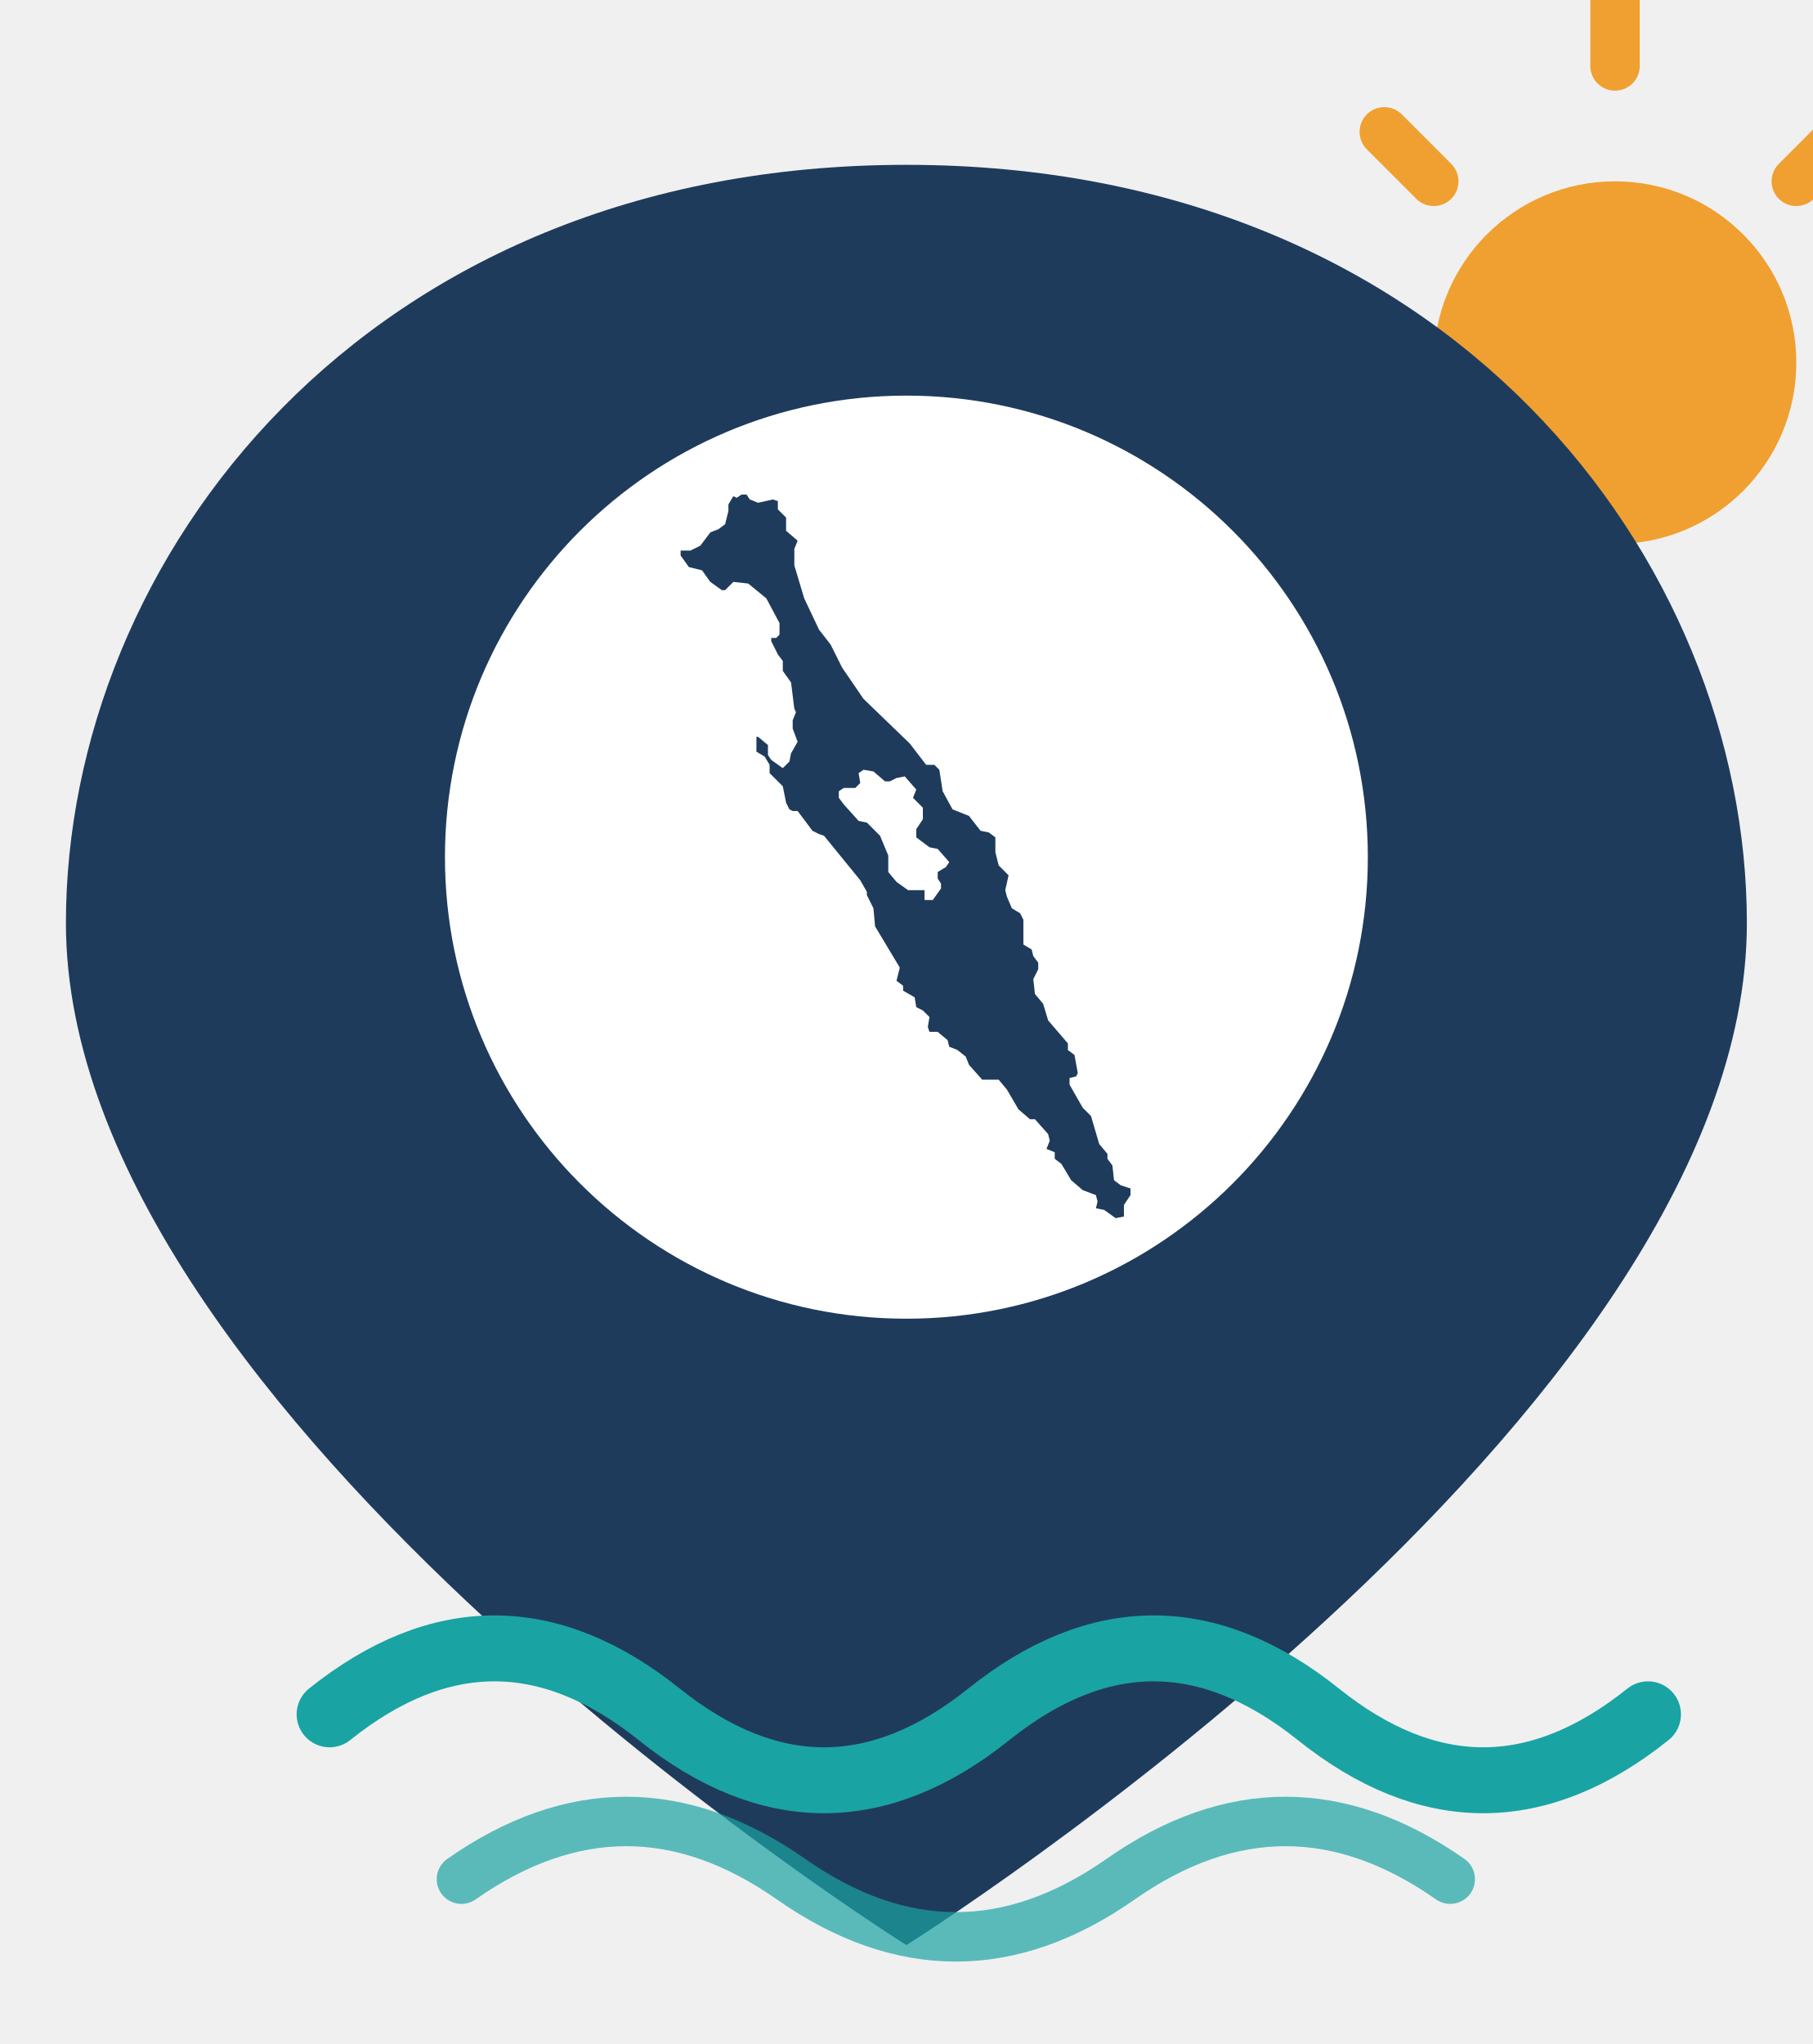
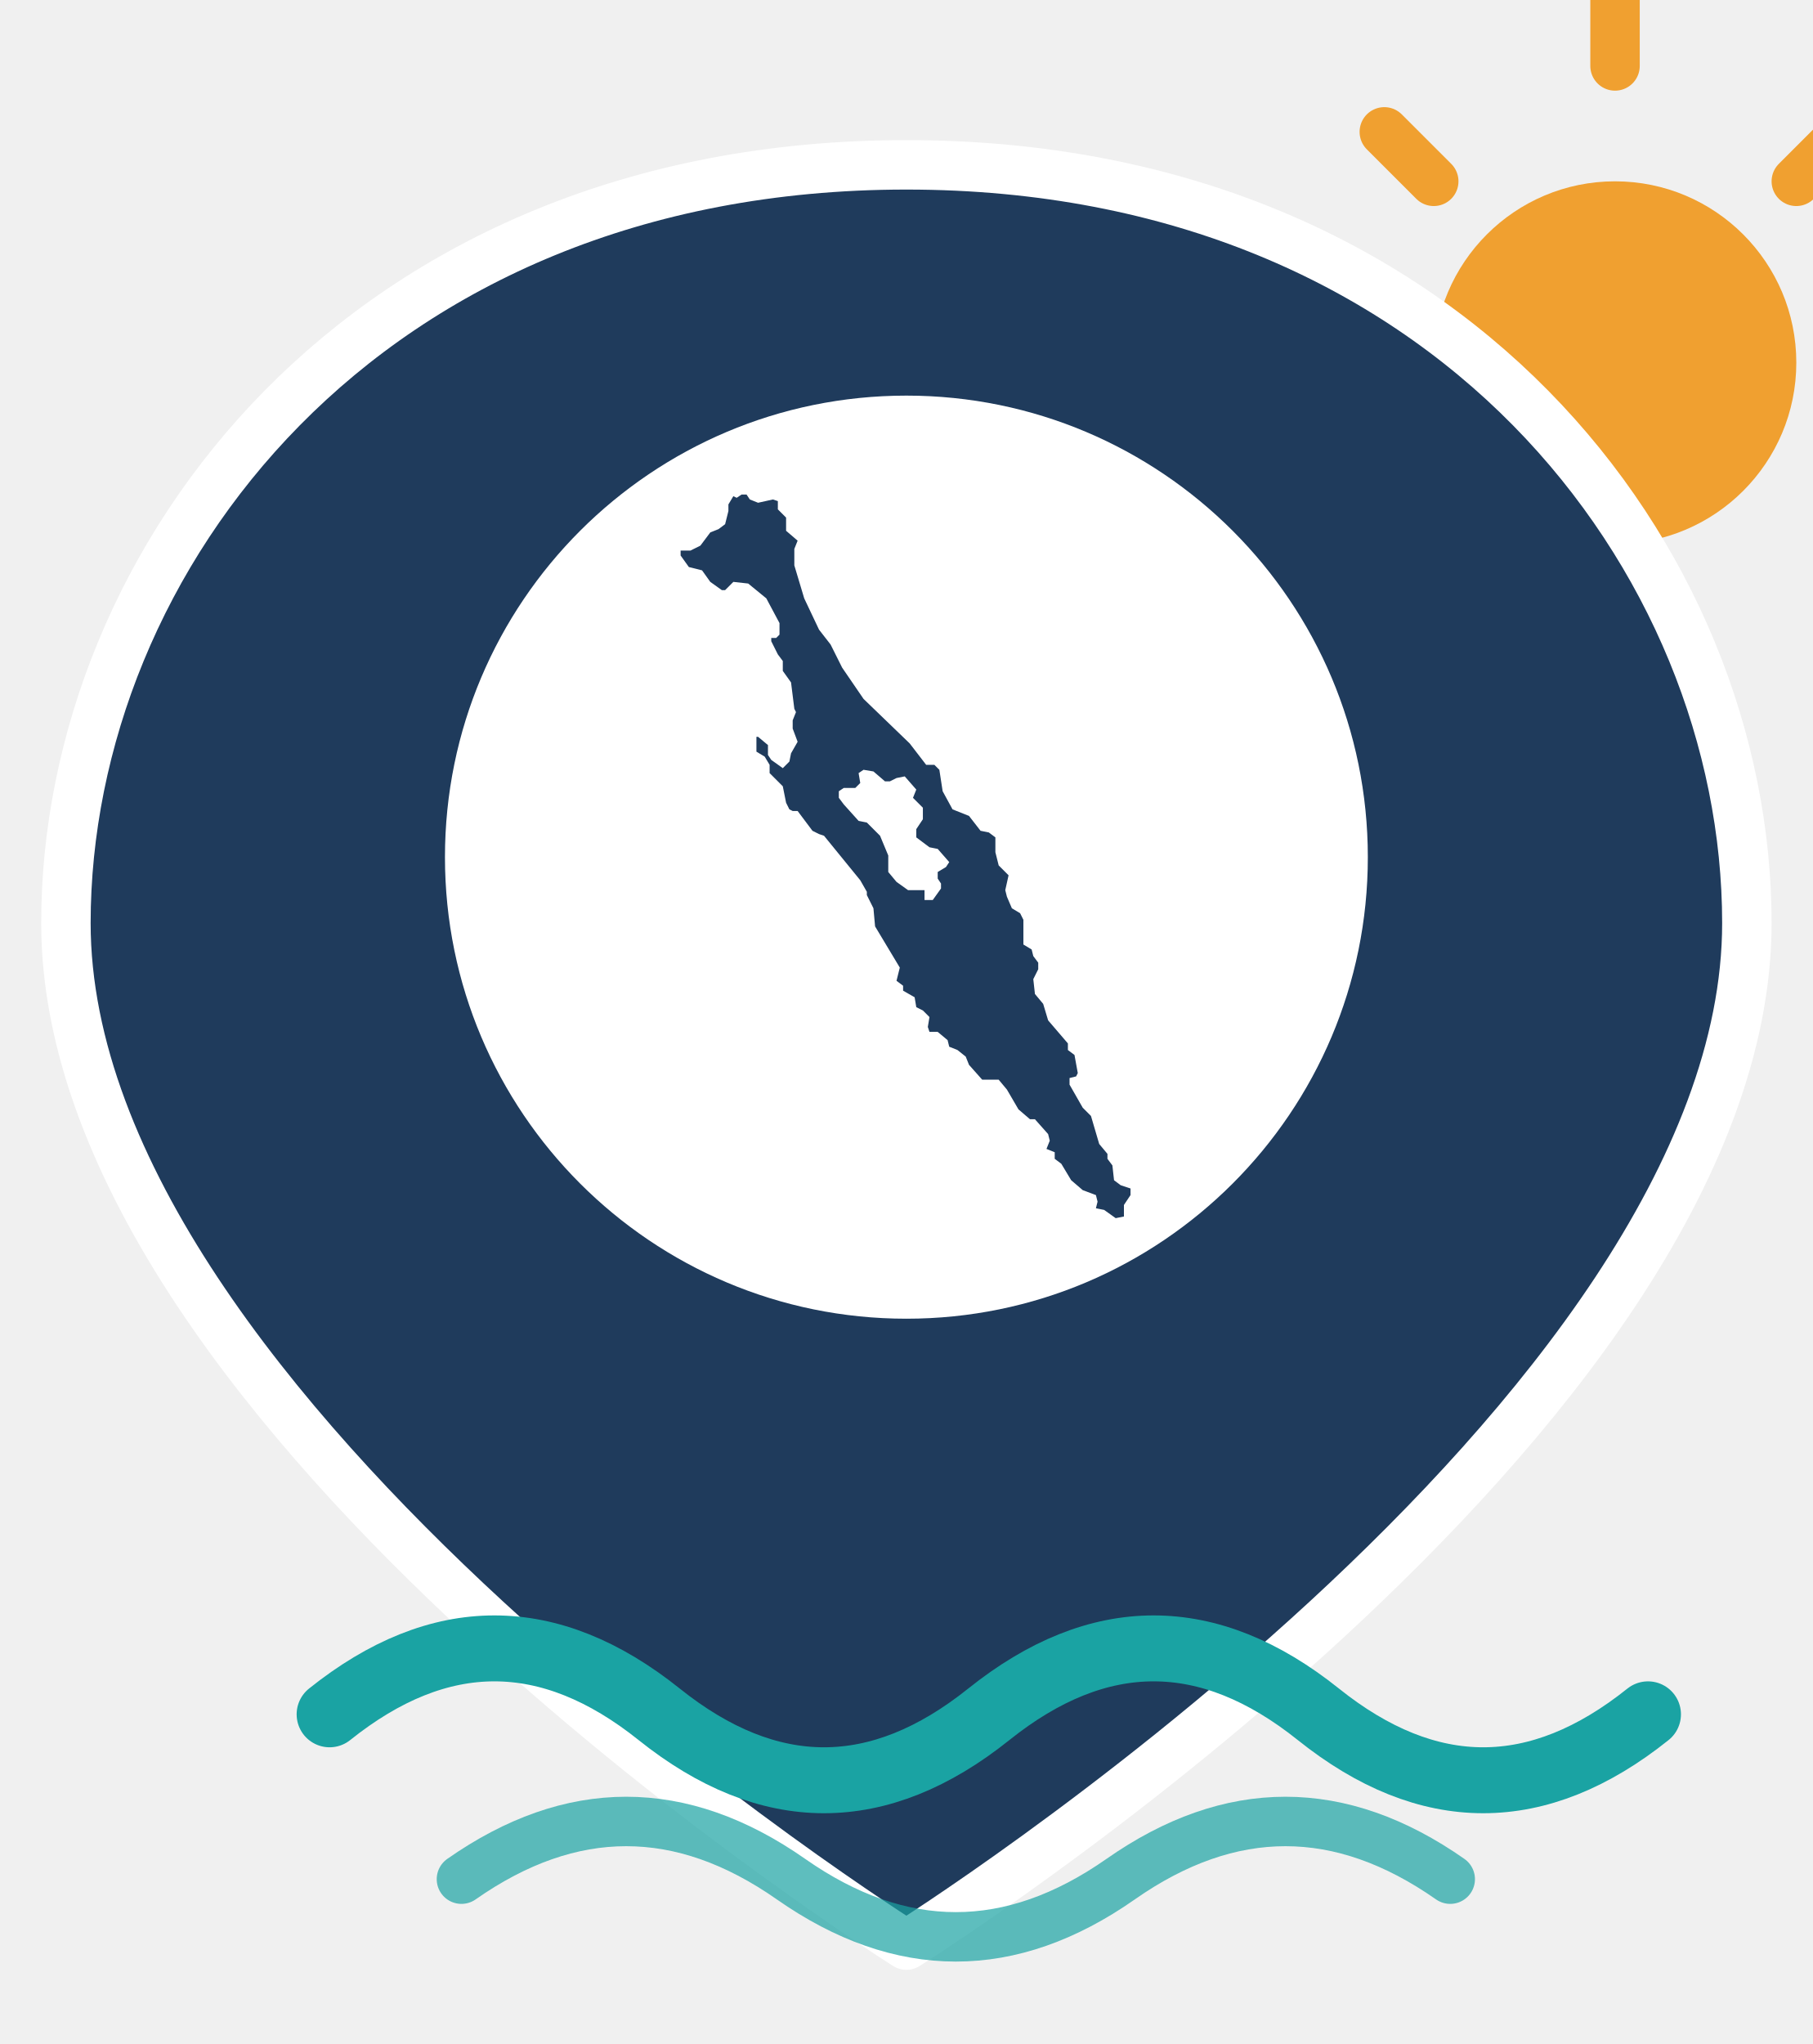
<svg xmlns="http://www.w3.org/2000/svg" viewBox="10 0 110 124" width="110" height="124" role="img" aria-label="Mercado Local en Línea, Isla Mujeres">
  <circle cx="108" cy="22" r="11" fill="#f0a030" />
  <g stroke="#f0a030" stroke-width="3" stroke-linecap="round">
    <line x1="108" y1="4" x2="108" y2="0" />
    <line x1="124" y1="22" x2="128" y2="22" />
    <line x1="92" y1="22" x2="88" y2="22" />
    <line x1="119" y1="11" x2="122" y2="8" />
    <line x1="97" y1="11" x2="94" y2="8" />
  </g>
-   <path d="M65 10 C32 10 14 34 14 56 C14 86 65 118 65 118 C65 118 116 86 116 56 C116 34 98 10 65 10 Z" fill="#1f3b5c" />
+   <path d="M65 10 C32 10 14 34 14 56 C14 86 65 118 65 118 C65 118 116 86 116 56 C116 34 98 10 65 10 Z" fill="#1f3b5c" stroke="#ffffff" stroke-width="3" stroke-linejoin="round" />
  <circle cx="65" cy="52" r="28" fill="#ffffff" />
  <path fill-rule="evenodd" d="M54.5 30.1 L54.2 30.6 L54.2 31.0 L54.0 31.8 L53.6 32.1 L53.1 32.3 L52.5 33.1 L51.9 33.4 L51.3 33.4 L51.3 33.7 L51.8 34.4 L52.6 34.6 L53.1 35.3 L53.8 35.8 L54.0 35.8 L54.5 35.3 L55.4 35.4 L56.5 36.3 L57.3 37.8 L57.3 38.5 L57.1 38.7 L56.8 38.7 L56.8 38.9 L57.2 39.7 L57.5 40.1 L57.5 40.7 L58.0 41.4 L58.2 43.0 L58.3 43.2 L58.1 43.7 L58.1 44.2 L58.4 45.0 L58.0 45.7 L57.9 46.2 L57.5 46.6 L56.8 46.1 L56.6 45.8 L56.6 45.2 L56.0 44.7 L55.9 44.7 L55.9 45.6 L56.4 45.9 L56.7 46.4 L56.7 46.9 L57.5 47.7 L57.7 48.7 L57.9 49.1 L58.1 49.2 L58.4 49.2 L59.3 50.4 L59.7 50.6 L60.0 50.7 L62.2 53.4 L62.6 54.1 L62.6 54.3 L63.0 55.1 L63.1 56.2 L64.6 58.7 L64.4 59.5 L64.8 59.8 L64.8 60.1 L65.5 60.5 L65.6 61.1 L66.0 61.3 L66.4 61.7 L66.3 62.3 L66.4 62.6 L66.9 62.6 L67.5 63.1 L67.6 63.5 L68.1 63.7 L68.6 64.1 L68.8 64.6 L69.6 65.5 L70.6 65.5 L71.1 66.1 L71.8 67.3 L72.5 67.9 L72.8 67.9 L73.6 68.8 L73.7 69.2 L73.5 69.7 L74.0 69.9 L74.0 70.3 L74.4 70.6 L75.0 71.6 L75.7 72.2 L76.5 72.5 L76.6 72.9 L76.5 73.3 L77.0 73.4 L77.7 73.9 L78.2 73.8 L78.2 73.1 L78.6 72.5 L78.6 72.1 L78.0 71.9 L77.6 71.6 L77.5 70.7 L77.2 70.3 L77.2 70.0 L76.7 69.4 L76.2 67.7 L75.7 67.2 L74.9 65.8 L74.9 65.4 L75.3 65.3 L75.4 65.1 L75.2 64.0 L74.8 63.7 L74.8 63.3 L73.6 61.9 L73.3 60.9 L72.8 60.3 L72.7 59.4 L73.0 58.8 L73.0 58.4 L72.7 58.0 L72.6 57.6 L72.1 57.3 L72.1 55.8 L71.9 55.4 L71.4 55.1 L71.1 54.4 L71.0 54.0 L71.2 53.1 L70.6 52.5 L70.4 51.7 L70.4 50.8 L70.0 50.5 L69.5 50.4 L68.8 49.5 L67.8 49.1 L67.2 48.0 L67.0 46.7 L66.7 46.4 L66.2 46.4 L65.2 45.1 L62.4 42.4 L61.1 40.5 L60.4 39.1 L59.7 38.2 L58.8 36.3 L58.2 34.3 L58.2 33.3 L58.4 32.8 L57.7 32.2 L57.7 31.4 L57.2 30.9 L57.2 30.4 L56.9 30.3 L56.0 30.5 L55.5 30.3 L55.3 30.0 L55.0 30.0 L54.7 30.2 Z M62.4 46.7 L63.0 46.8 L63.7 47.4 L64.0 47.4 L64.4 47.2 L64.9 47.1 L65.6 47.9 L65.4 48.4 L66.0 49.0 L66.0 49.7 L65.6 50.3 L65.6 50.8 L66.4 51.4 L66.9 51.5 L67.6 52.3 L67.4 52.6 L66.9 52.9 L66.9 53.3 L67.1 53.6 L67.1 53.9 L66.6 54.6 L66.1 54.6 L66.1 54.0 L65.1 54.0 L64.4 53.5 L63.9 52.9 L63.9 51.9 L63.4 50.7 L62.6 49.9 L62.1 49.8 L61.2 48.8 L60.9 48.4 L60.9 48.0 L61.2 47.8 L61.9 47.8 L62.2 47.5 L62.1 46.9 Z" fill="#1f3b5c" />
  <path d="M30 104 Q40 96 50 104 T70 104 T90 104 T110 104" fill="none" stroke="#1aa3a3" stroke-width="4" stroke-linecap="round" />
  <path d="M38 114 Q48 107 58 114 T78 114 T98 114" fill="none" stroke="#1aa3a3" stroke-width="3" stroke-linecap="round" opacity="0.7" />
</svg>
